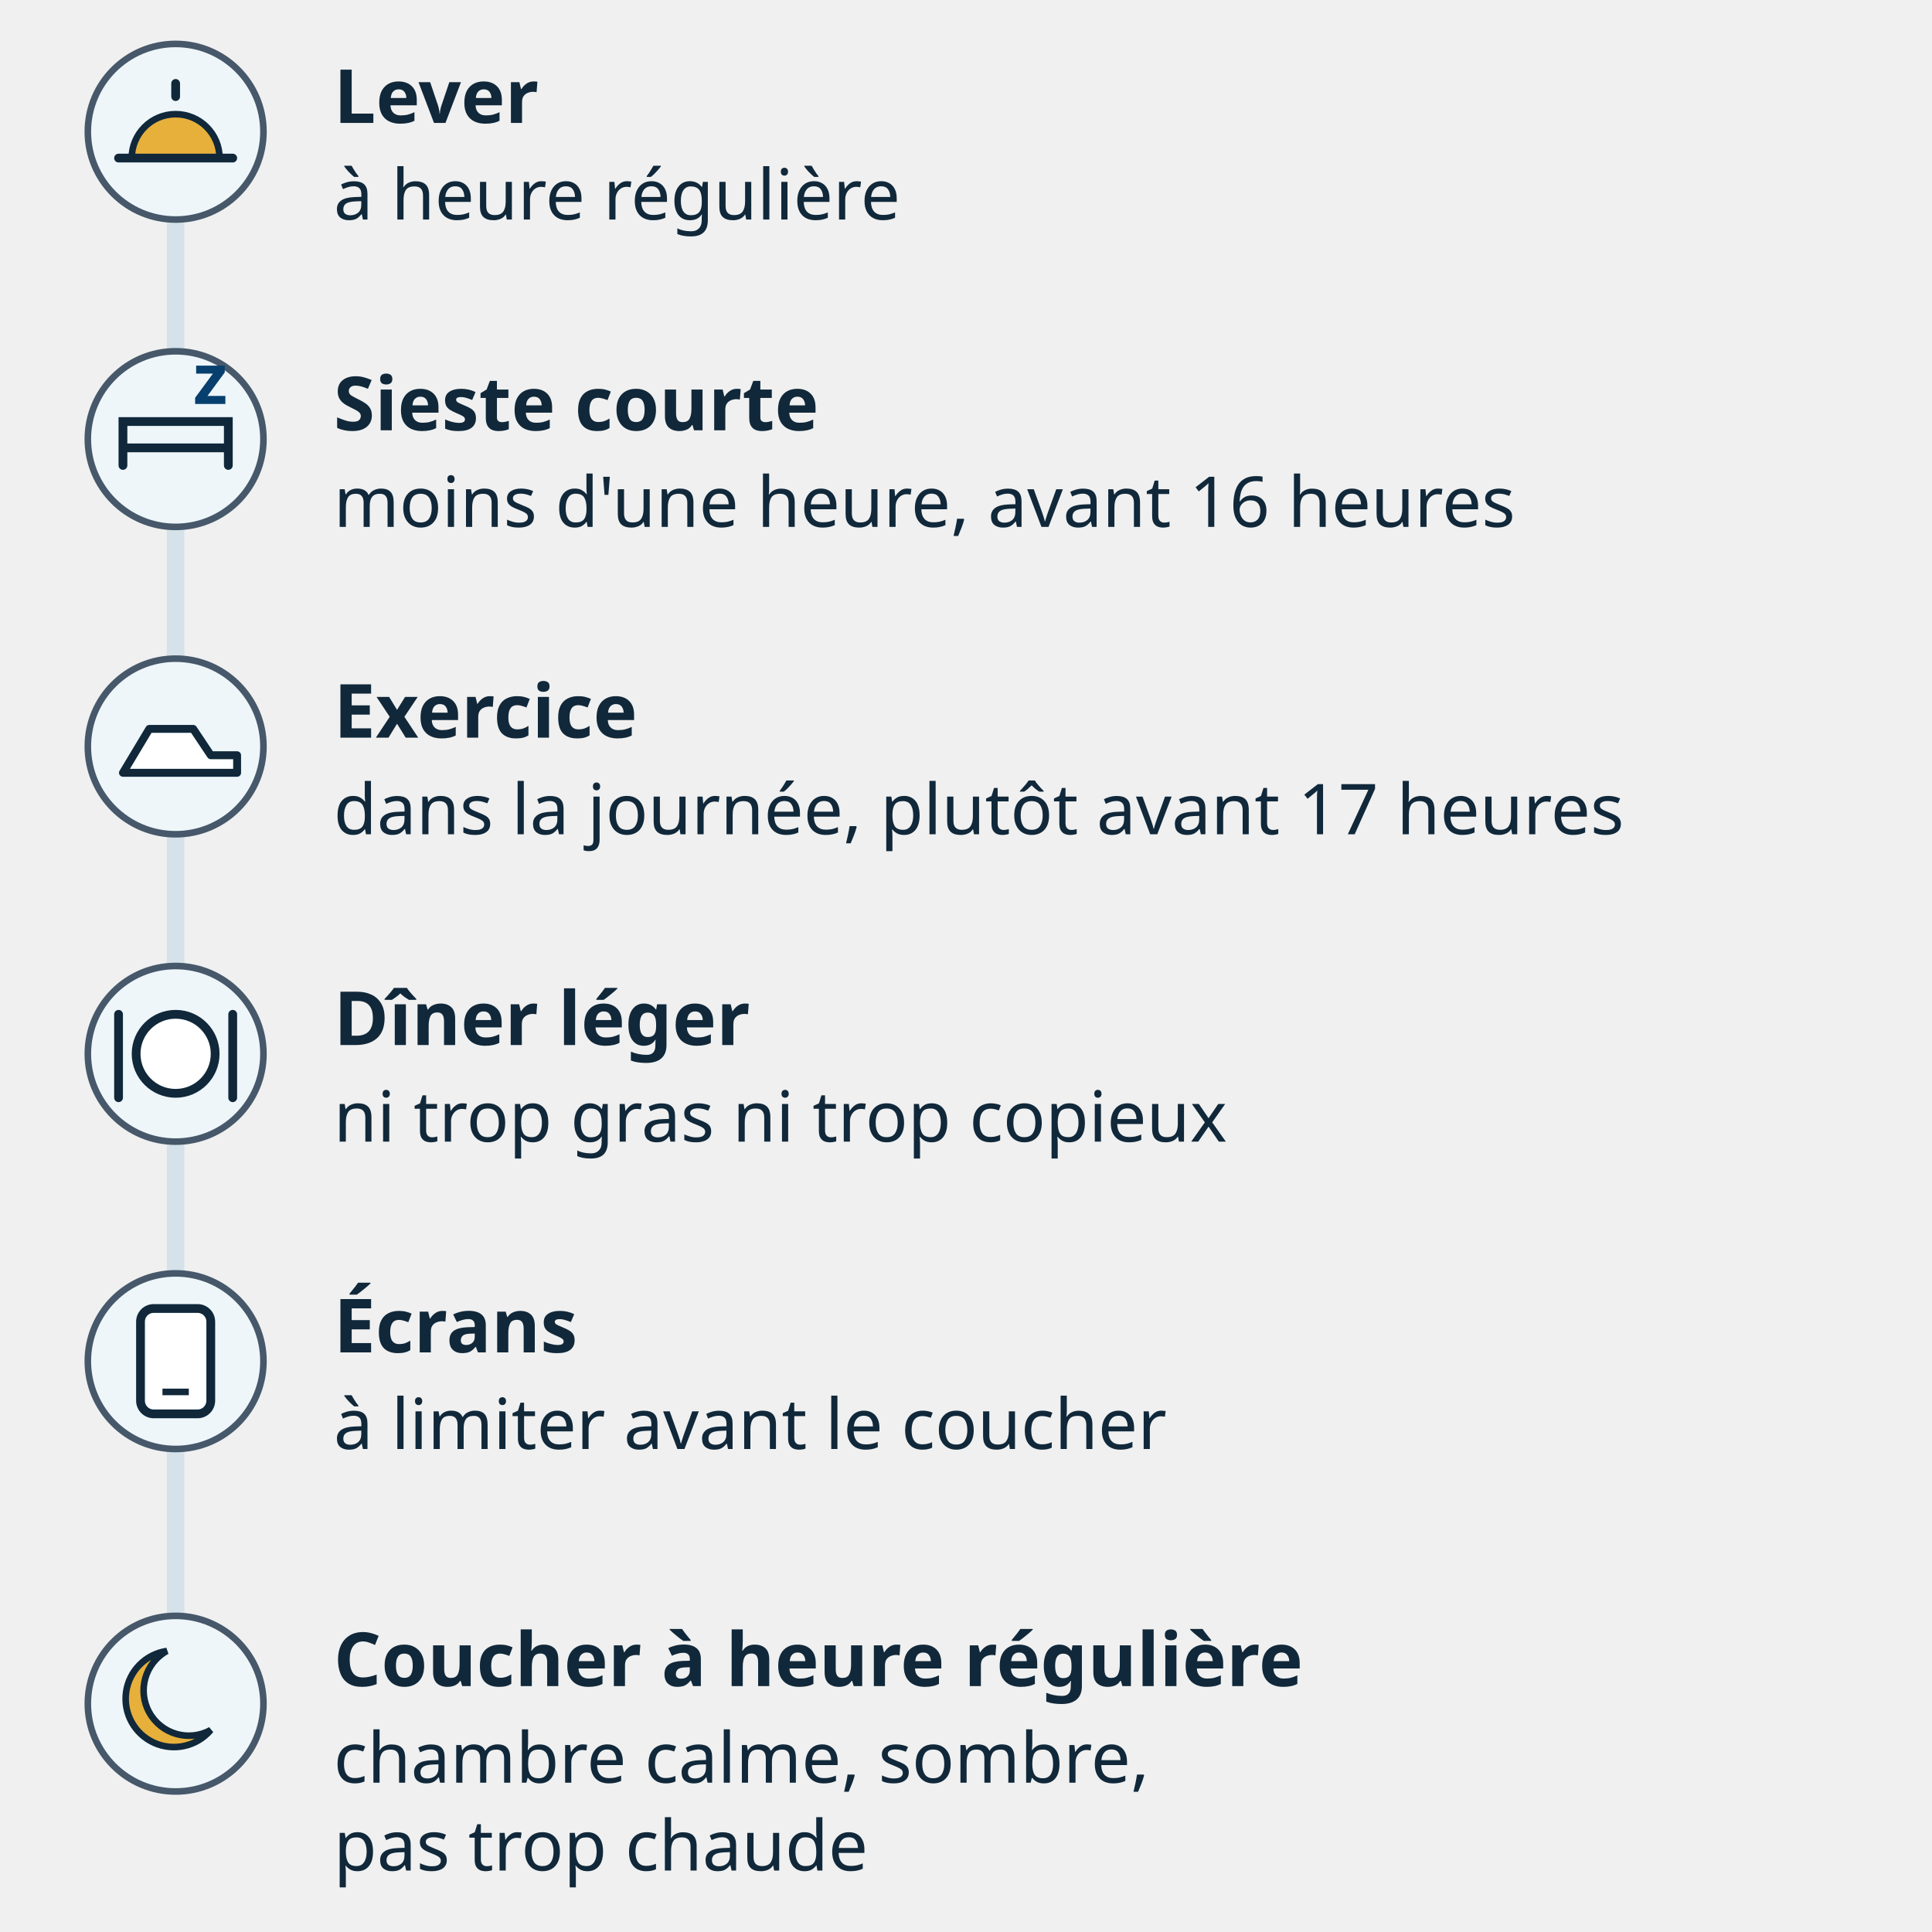
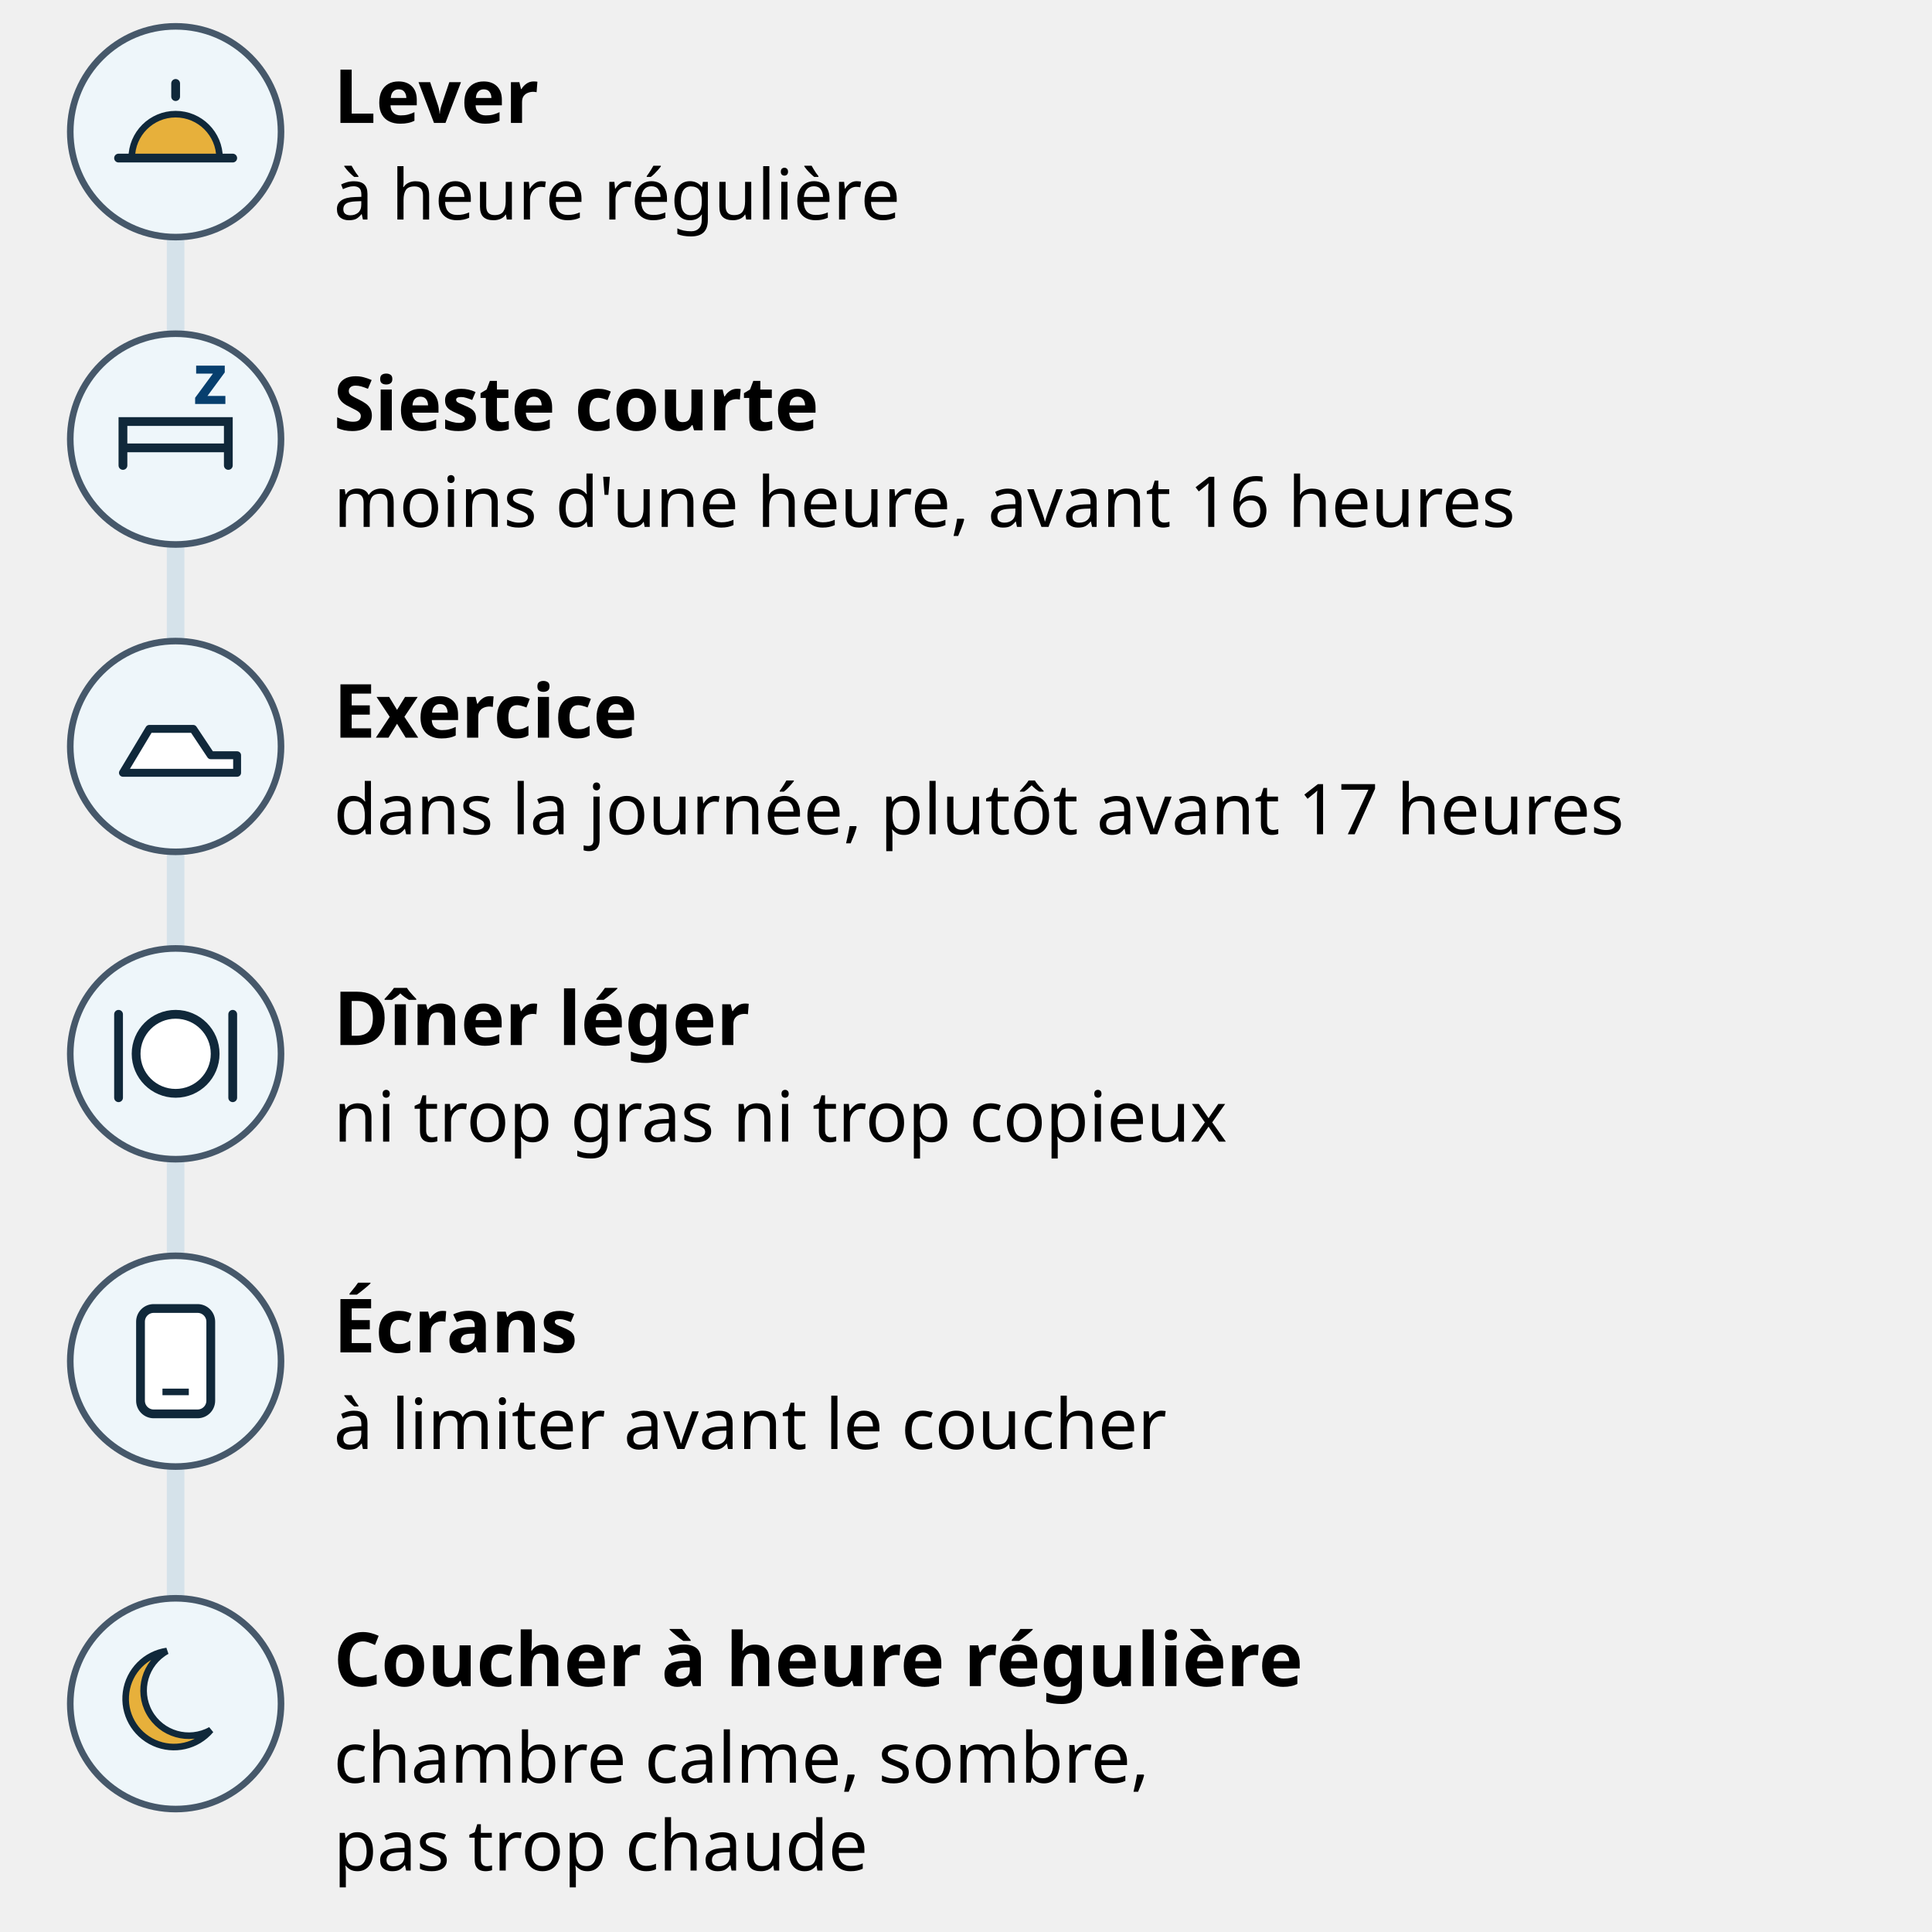
- <svg xmlns="http://www.w3.org/2000/svg" viewBox="0 0 440 440" width="440" height="440" font-family="'Atkinson Hyperlegible Next Variable', system-ui, sans-serif" font-size="16" fill="#10283a">
+ <svg xmlns="http://www.w3.org/2000/svg" viewBox="0 0 440 440" width="440" height="440" font-family="'Atkinson Hyperlegible Next Variable', system-ui, sans-serif" font-size="16" fill="currentColor">
  <line x1="40" y1="30" x2="40" y2="388" stroke="#d5e2ea" stroke-width="4" />
  <g fill="#eef6fa" stroke="#46586a" stroke-width="1.5">
-     <circle cx="40" cy="30" r="20" />
-     <circle cx="40" cy="100" r="20" />
-     <circle cx="40" cy="170" r="20" />
-     <circle cx="40" cy="240" r="20" />
-     <circle cx="40" cy="310" r="20" />
-     <circle cx="40" cy="388" r="20" />
+     <circle cx="40" cy="30" r="24" />
+     <circle cx="40" cy="100" r="24" />
+     <circle cx="40" cy="170" r="24" />
+     <circle cx="40" cy="240" r="24" />
+     <circle cx="40" cy="310" r="24" />
+     <circle cx="40" cy="388" r="24" />
  </g>
  <path d="M30 36 a10 10 0 0 1 20 0 Z" fill="#e7b03b" stroke="#10283a" stroke-width="1.5" />
  <path d="M27 36 H53 M40 19 V22" stroke="#10283a" stroke-width="2" stroke-linecap="round" />
  <text x="76" y="28" font-size="17" font-weight="700">Lever</text>
  <text x="76" y="50">à heure régulière</text>
  <path d="M28 106 V96 h24 v10 M28 102 h24" fill="none" stroke="#10283a" stroke-width="2" stroke-linecap="round" />
  <text x="44" y="92" font-size="16" font-weight="700" fill="#073f6e">z</text>
  <text x="76" y="98" font-size="17" font-weight="700">Sieste courte</text>
  <text x="76" y="120">moins d'une heure, avant 16 heures</text>
  <path d="M28 176 l6 -10 h10 l4 6 h6 v4 Z" fill="#ffffff" stroke="#10283a" stroke-width="1.8" stroke-linejoin="round" />
  <text x="76" y="168" font-size="17" font-weight="700">Exercice</text>
  <text x="76" y="190">dans la journée, plutôt avant 17 heures</text>
  <circle cx="40" cy="240" r="9" fill="#ffffff" stroke="#10283a" stroke-width="2" />
  <path d="M27 231 V250 M53 231 V250" stroke="#10283a" stroke-width="2" stroke-linecap="round" />
  <text x="76" y="238" font-size="17" font-weight="700">Dîner léger</text>
  <text x="76" y="260">ni trop gras ni trop copieux</text>
  <rect x="32" y="298" width="16" height="24" rx="3" fill="#ffffff" stroke="#10283a" stroke-width="2" />
  <line x1="37" y1="317" x2="43" y2="317" stroke="#10283a" stroke-width="1.5" />
  <text x="76" y="308" font-size="17" font-weight="700">Écrans</text>
  <text x="76" y="330">à limiter avant le coucher</text>
  <path d="M38 376 a11 11 0 1 0 10 18 a8.5 8.5 0 1 1 -10 -18 Z" fill="#e7b03b" stroke="#10283a" stroke-width="1.5" />
  <text x="76" y="384" font-size="17" font-weight="700">Coucher à heure régulière</text>
  <text x="76" y="406">chambre calme, sombre,</text>
  <text x="76" y="426">pas trop chaude</text>
</svg>
